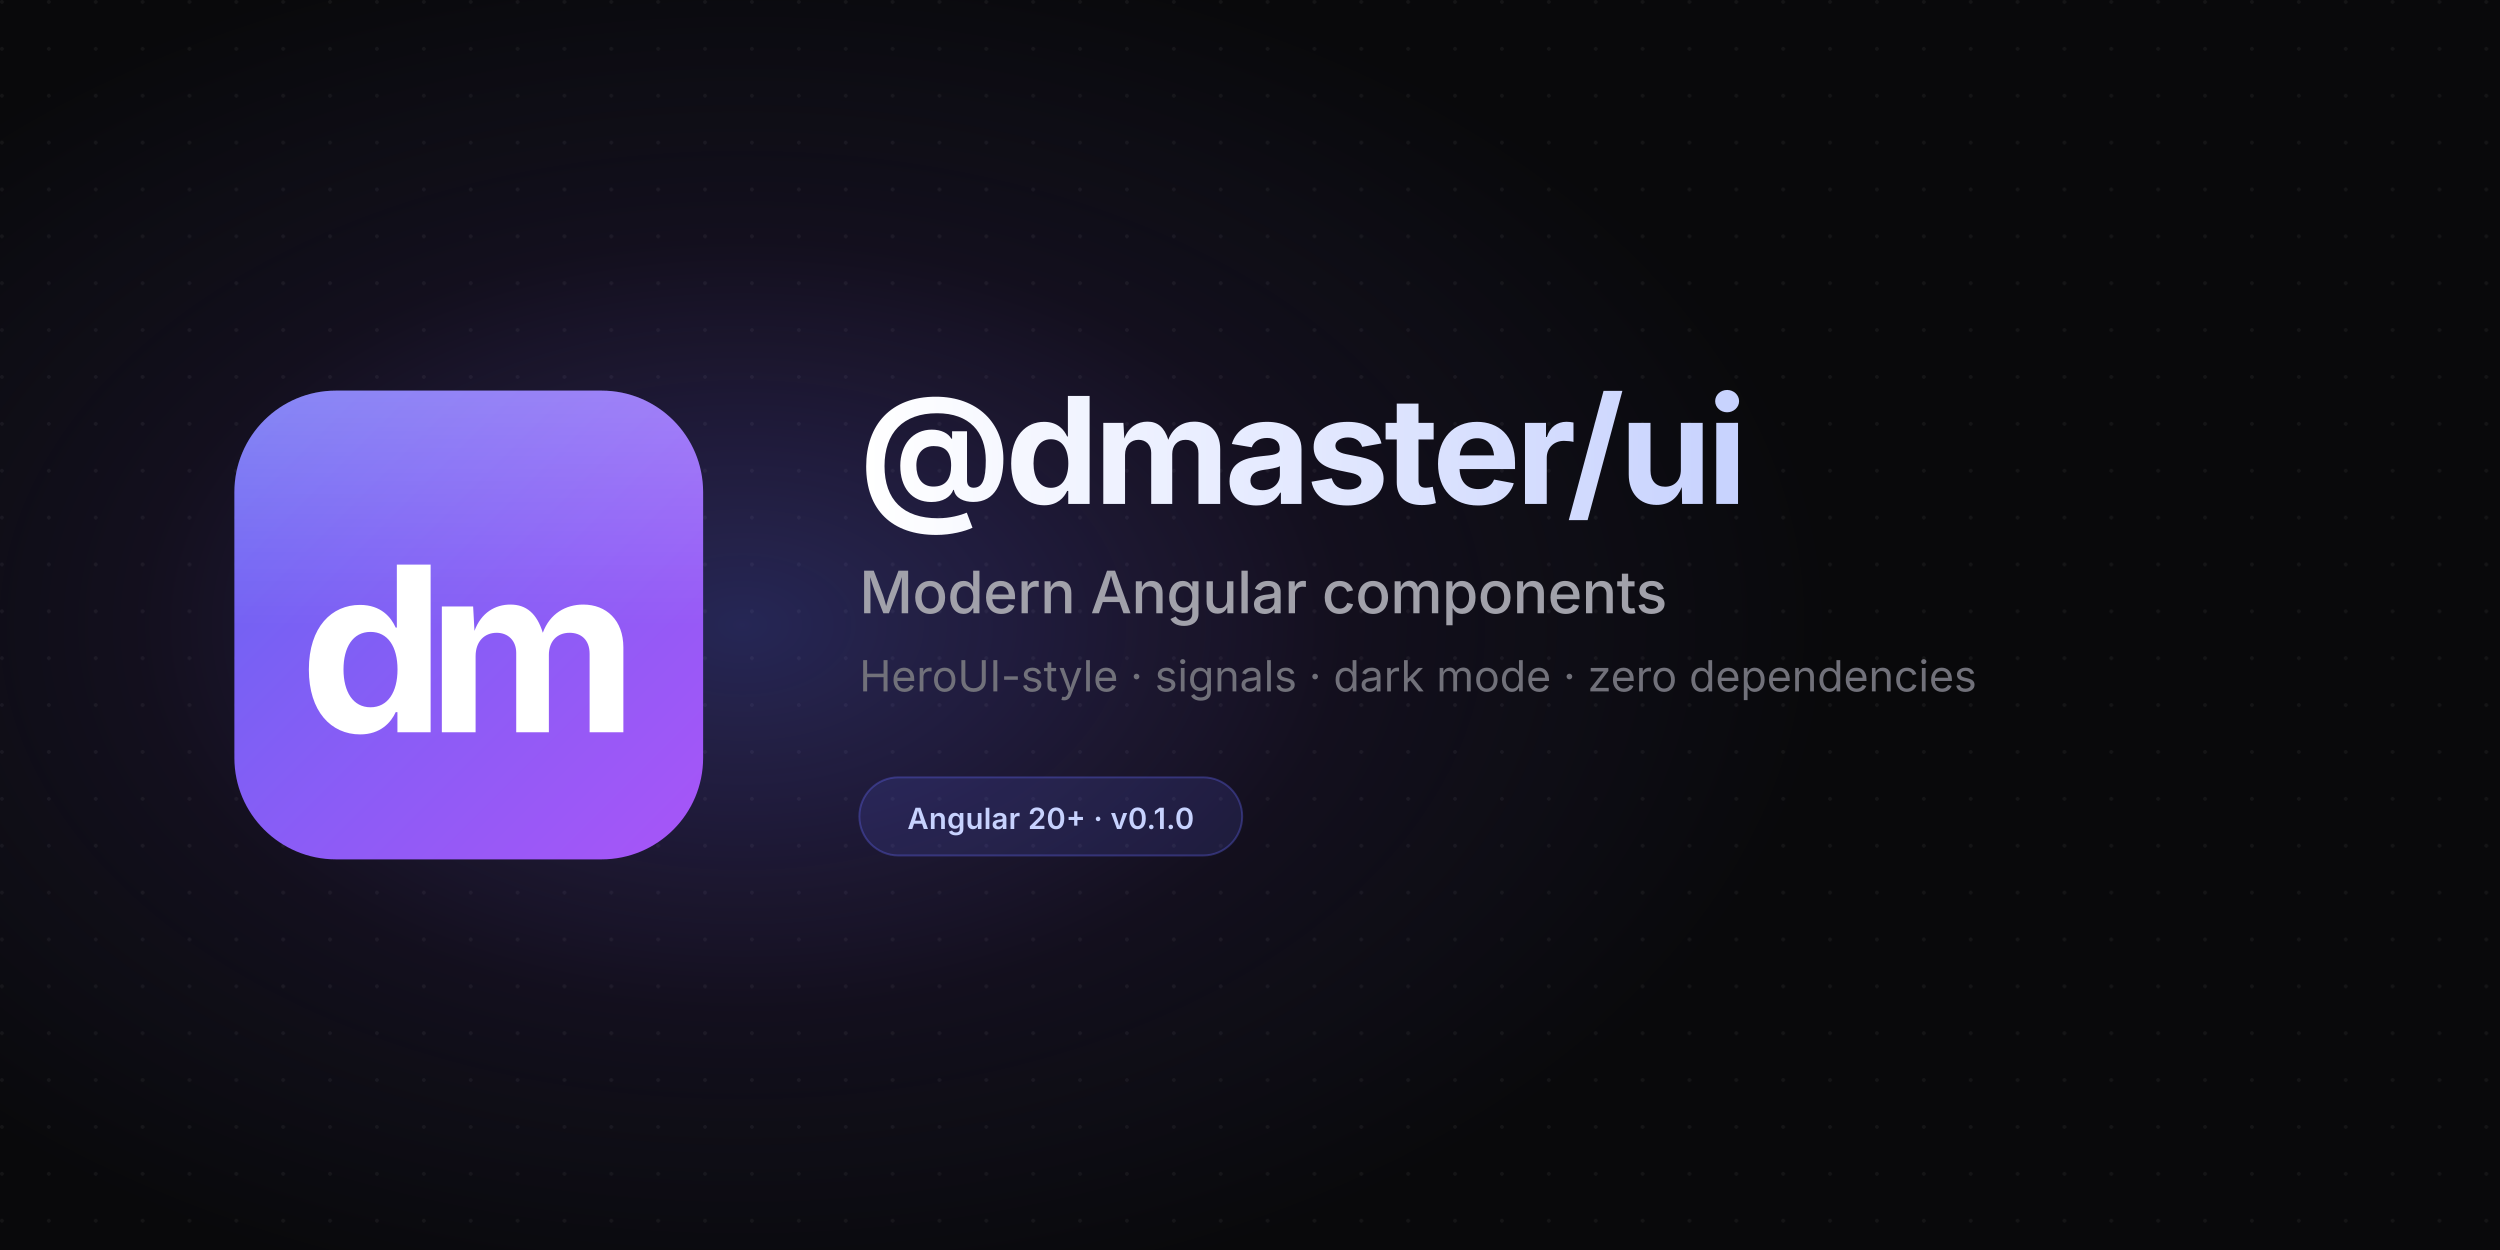
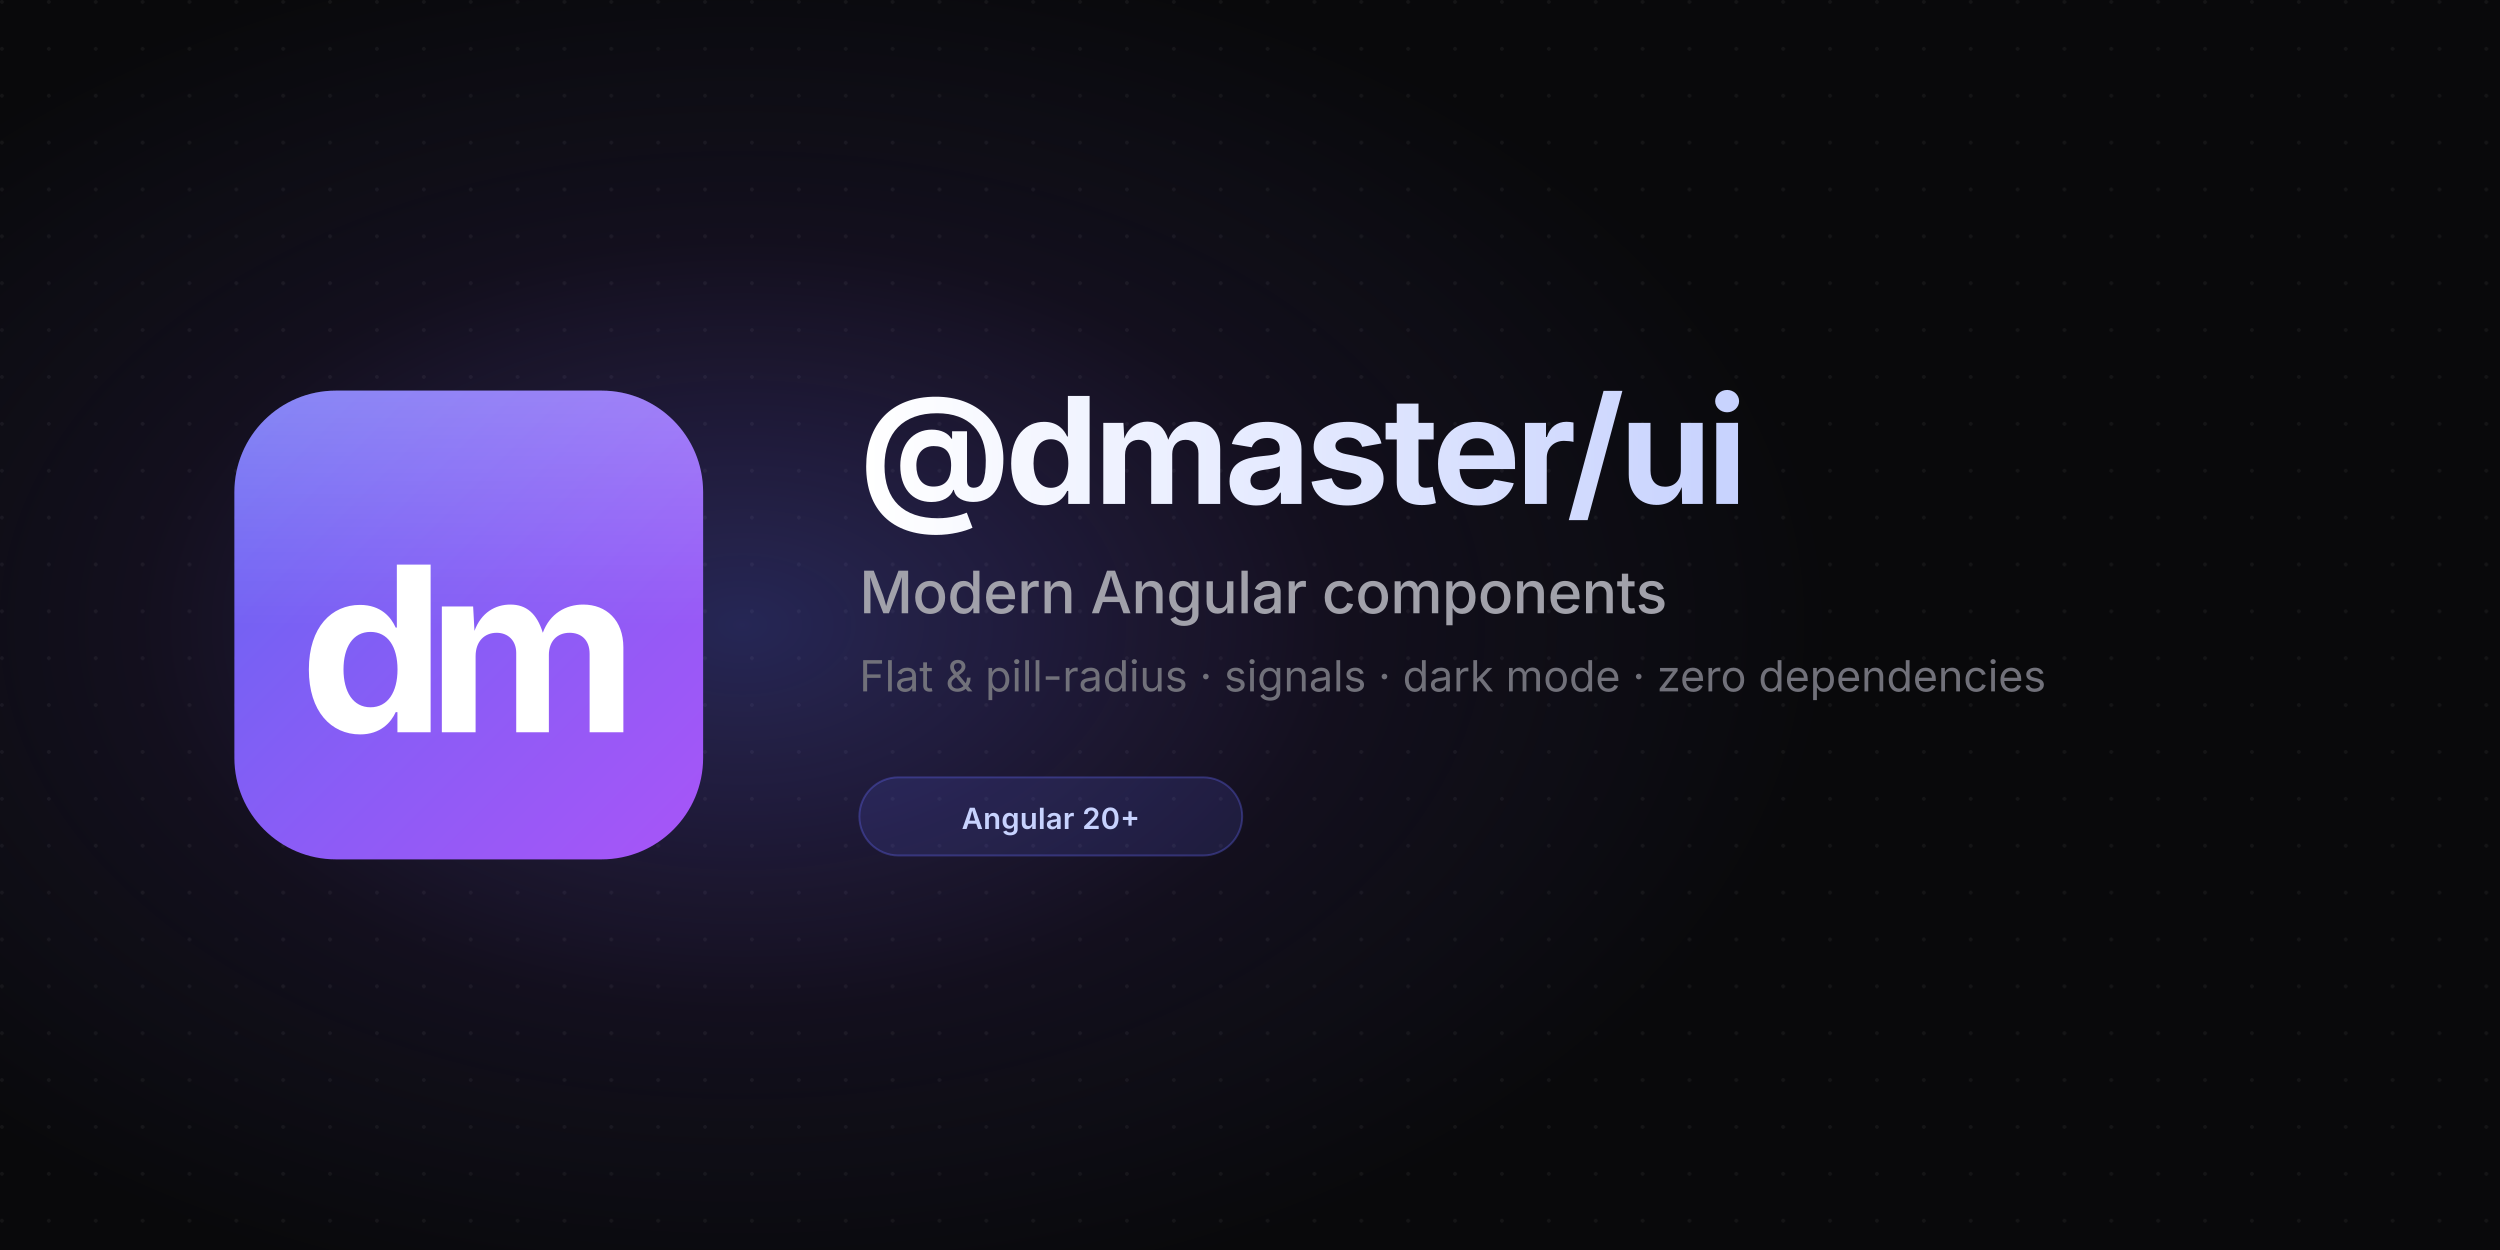
<svg xmlns="http://www.w3.org/2000/svg" viewBox="0 0 1280 640" width="1280" height="640">
  <defs>
    <linearGradient id="brand" x1="0" y1="0" x2="1" y2="1">
      <stop offset="0" stop-color="#6366f1" />
      <stop offset="0.55" stop-color="#8b5cf6" />
      <stop offset="1" stop-color="#a855f7" />
    </linearGradient>
    <linearGradient id="sheen" x1="0" y1="0" x2="0" y2="1">
      <stop offset="0" stop-color="#ffffff" stop-opacity="0.22" />
      <stop offset="0.5" stop-color="#ffffff" stop-opacity="0" />
    </linearGradient>
    <radialGradient id="glow" cx="0.5" cy="0.5" r="0.5">
      <stop offset="0" stop-color="#6366f1" stop-opacity="0.32" />
      <stop offset="0.55" stop-color="#8b5cf6" stop-opacity="0.08" />
      <stop offset="1" stop-color="#6366f1" stop-opacity="0" />
    </radialGradient>
    <linearGradient id="title" x1="0" y1="0" x2="1" y2="0">
      <stop offset="0" stop-color="#ffffff" />
      <stop offset="1" stop-color="#c7d2fe" />
    </linearGradient>
    <pattern id="dots" x="0" y="0" width="24" height="24" patternUnits="userSpaceOnUse">
      <circle cx="1" cy="1" r="1" fill="#ffffff" fill-opacity="0.05" />
    </pattern>
  </defs>
  <rect width="1280" height="640" fill="#09090b" />
  <rect width="1280" height="640" fill="url(#dots)" />
  <ellipse cx="380" cy="320" rx="560" ry="360" fill="url(#glow)" />
  <g transform="translate(120, 200)">
    <rect width="240" height="240" rx="52" fill="url(#brand)" />
    <rect width="240" height="240" rx="52" fill="url(#sheen)" />
    <text x="120" y="132" text-anchor="middle" dominant-baseline="central" font-family="'Inter','Segoe UI',system-ui,-apple-system,Arial,sans-serif" font-size="118" font-weight="700" letter-spacing="-9" fill="#ffffff">dm</text>
  </g>
  <g transform="translate(440, 258)">
    <text x="0" y="0" font-family="'Inter','Segoe UI',system-ui,-apple-system,Arial,sans-serif" font-size="76" font-weight="700" letter-spacing="-2.5" fill="url(#title)">@dmaster/ui</text>
    <text x="0" y="56" font-family="'Inter','Segoe UI',system-ui,-apple-system,Arial,sans-serif" font-size="30" font-weight="500" letter-spacing="-0.2" fill="#a1a1aa">Modern Angular components</text>
-     <text x="0" y="96" font-family="'Inter','Segoe UI',system-ui,-apple-system,Arial,sans-serif" font-size="22" font-weight="400" letter-spacing="0" fill="#71717a">HeroUI-style · signals · dark mode · zero dependencies</text>
+     <text x="0" y="96" font-family="'Inter','Segoe UI',system-ui,-apple-system,Arial,sans-serif" font-size="22" font-weight="400" letter-spacing="0" fill="#71717a">Flat &amp; pill-radius · signals · dark mode · zero dependencies</text>
    <g transform="translate(0, 140)">
      <rect x="0" y="0" width="196" height="40" rx="20" fill="rgb(99 102 241 / 0.15)" stroke="rgb(99 102 241 / 0.35)" stroke-width="1" />
-       <text x="98" y="21" text-anchor="middle" dominant-baseline="central" font-family="'Inter','Segoe UI',system-ui,-apple-system,Arial,sans-serif" font-size="15" font-weight="600" letter-spacing="0.1" fill="#c7d2fe">Angular 20+ · v0.1.0</text>
+       <text x="98" y="21" text-anchor="middle" dominant-baseline="central" font-family="'Inter','Segoe UI',system-ui,-apple-system,Arial,sans-serif" font-size="15" font-weight="600" letter-spacing="0.1" fill="#c7d2fe">Angular 20+</text>
    </g>
  </g>
</svg>
